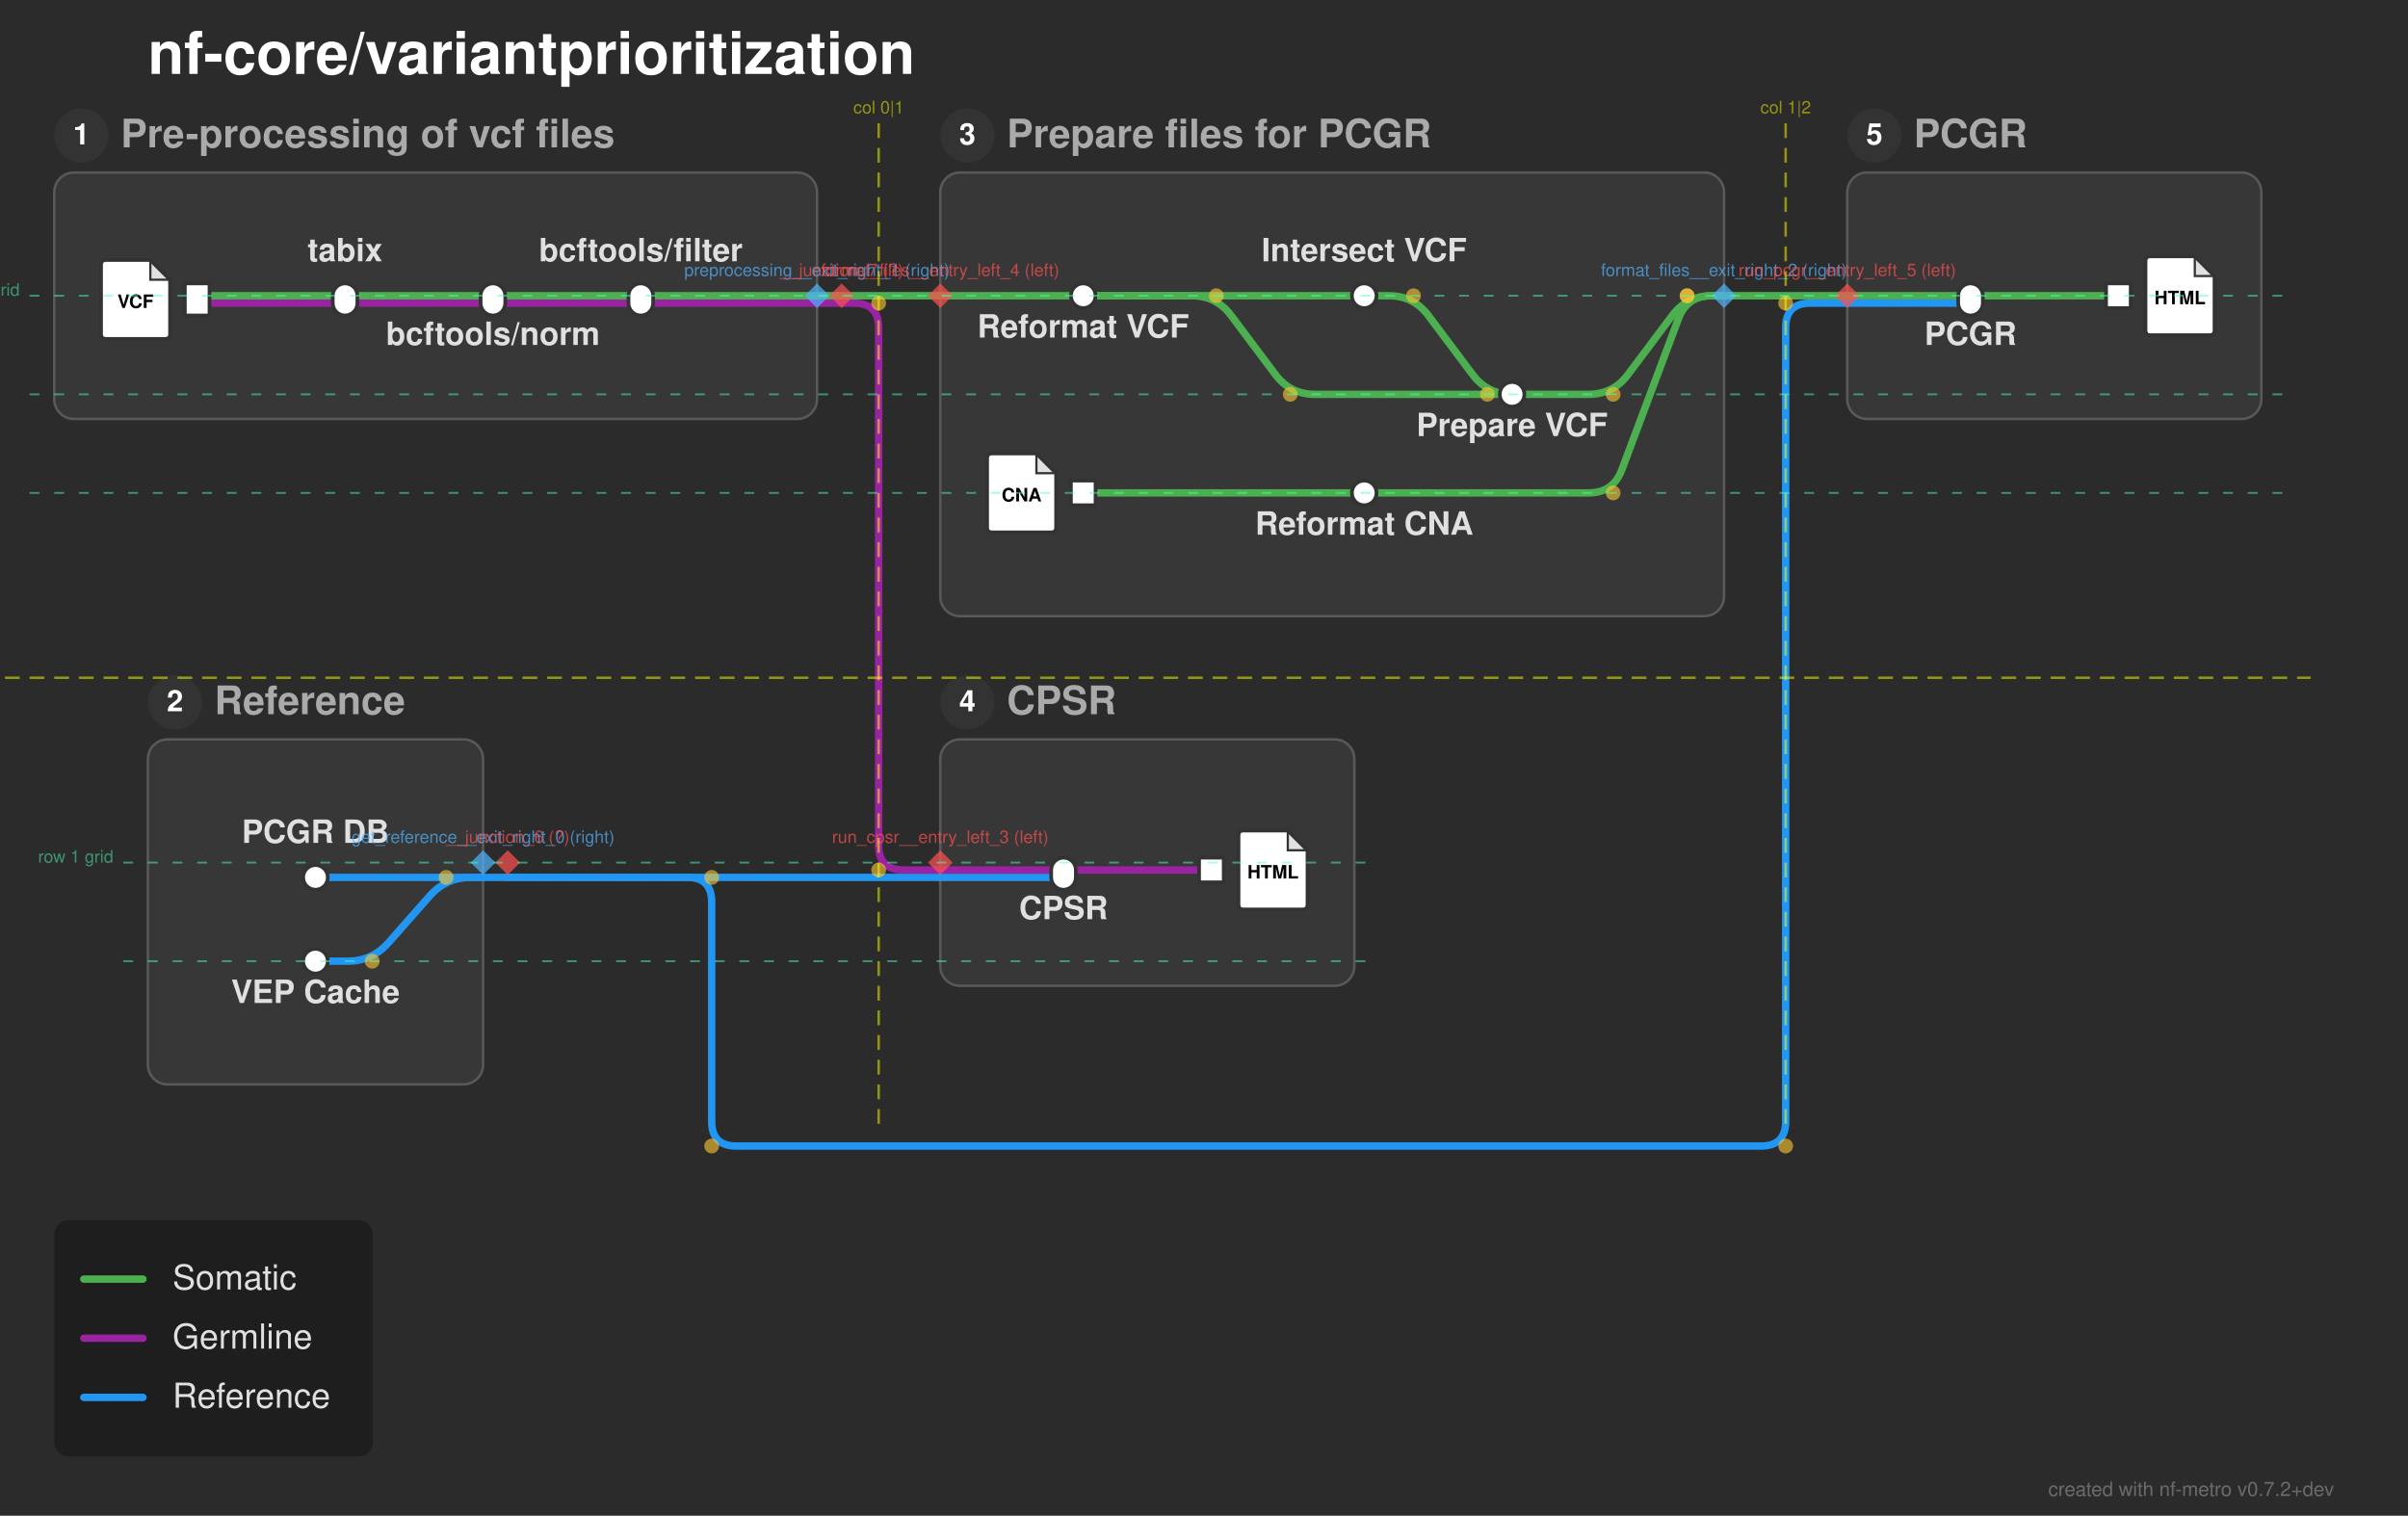
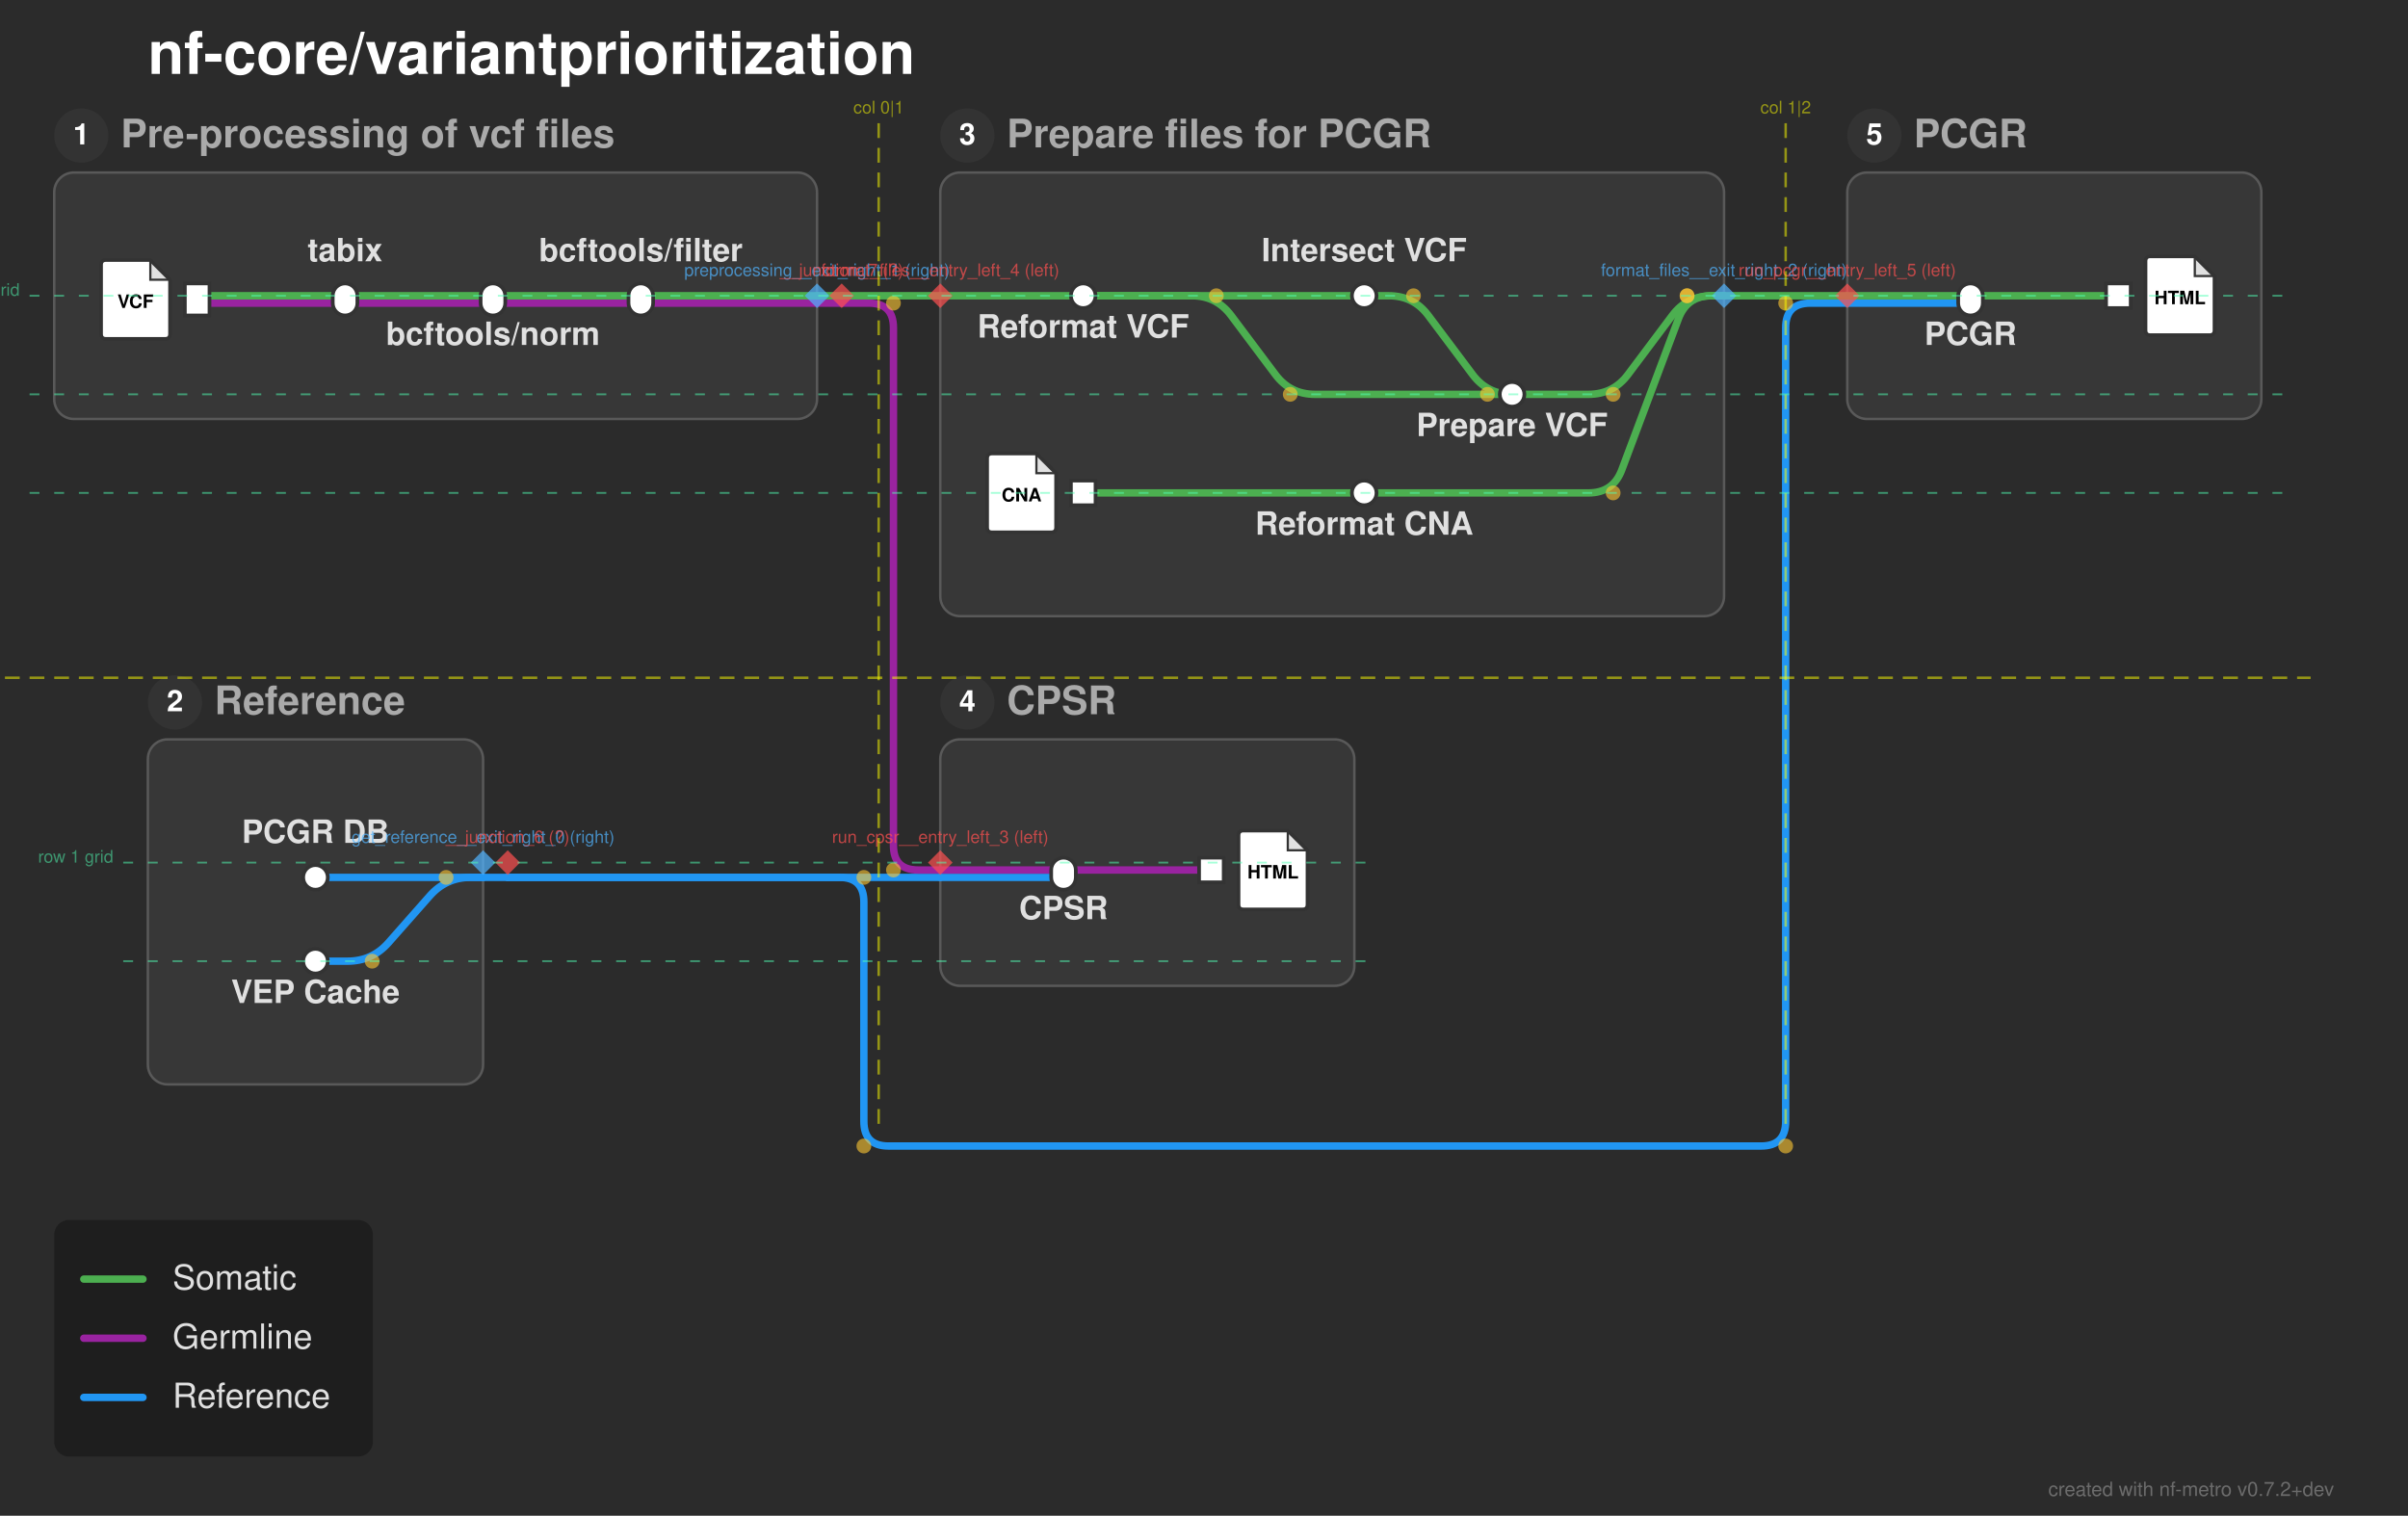
<svg xmlns="http://www.w3.org/2000/svg" width="977" height="615" viewBox="0 0 977 615">
  <defs>
</defs>
  <rect x="0" y="0" width="977" height="615" fill="#2b2b2b" />
  <text x="60.0" y="30.0" font-size="24.0" fill="#ffffff" font-family="'Helvetica Neue', Helvetica, Arial, sans-serif" font-weight="bold" class="nf-metro-title">nf-core/variantprioritization</text>
  <rect x="22.0" y="70.0" width="309.5" height="100.0" rx="8" ry="8" fill="#373737" stroke="#595959" stroke-width="1.0" class="nf-metro-section-box" data-section-id="preprocessing" data-section-lines="germline,somatic" />
  <circle cx="33.0" cy="55.0" r="11" fill="#333333" class="nf-metro-section-num-circle" data-section-id="preprocessing" />
  <text x="33.0" y="55.0" font-size="12" fill="#ffffff" font-family="'Helvetica Neue', Helvetica, Arial, sans-serif" font-weight="bold" text-anchor="middle" dy="0.3em" data-section-id="preprocessing">1</text>
  <text x="49.0" y="55.0" font-size="16.0" fill="#aaaaaa" font-family="'Helvetica Neue', Helvetica, Arial, sans-serif" font-weight="bold" dy="0.3em" class="nf-metro-section-label" data-section-id="preprocessing">Pre-processing of vcf files</text>
  <rect x="381.5" y="70.0" width="318.0" height="180.0" rx="8" ry="8" fill="#373737" stroke="#595959" stroke-width="1.0" class="nf-metro-section-box" data-section-id="format_files" data-section-lines="somatic" />
  <circle cx="392.5" cy="55.0" r="11" fill="#333333" class="nf-metro-section-num-circle" data-section-id="format_files" />
  <text x="392.5" y="55.0" font-size="12" fill="#ffffff" font-family="'Helvetica Neue', Helvetica, Arial, sans-serif" font-weight="bold" text-anchor="middle" dy="0.3em" data-section-id="format_files">3</text>
  <text x="408.5" y="55.0" font-size="16.0" fill="#aaaaaa" font-family="'Helvetica Neue', Helvetica, Arial, sans-serif" font-weight="bold" dy="0.3em" class="nf-metro-section-label" data-section-id="format_files">Prepare files for PCGR</text>
  <rect x="60.0" y="300.0" width="136.0" height="140.0" rx="8" ry="8" fill="#373737" stroke="#595959" stroke-width="1.0" class="nf-metro-section-box" data-section-id="get_reference" data-section-lines="reference" />
  <circle cx="71.0" cy="285.0" r="11" fill="#333333" class="nf-metro-section-num-circle" data-section-id="get_reference" />
  <text x="71.0" y="285.0" font-size="12" fill="#ffffff" font-family="'Helvetica Neue', Helvetica, Arial, sans-serif" font-weight="bold" text-anchor="middle" dy="0.3em" data-section-id="get_reference">2</text>
  <text x="87.0" y="285.0" font-size="16.0" fill="#aaaaaa" font-family="'Helvetica Neue', Helvetica, Arial, sans-serif" font-weight="bold" dy="0.3em" class="nf-metro-section-label" data-section-id="get_reference">Reference</text>
  <rect x="749.5" y="70.0" width="168.0" height="100.0" rx="8" ry="8" fill="#373737" stroke="#595959" stroke-width="1.0" class="nf-metro-section-box" data-section-id="run_pcgr" data-section-lines="reference,somatic" />
  <circle cx="760.5" cy="55.0" r="11" fill="#333333" class="nf-metro-section-num-circle" data-section-id="run_pcgr" />
  <text x="760.5" y="55.0" font-size="12" fill="#ffffff" font-family="'Helvetica Neue', Helvetica, Arial, sans-serif" font-weight="bold" text-anchor="middle" dy="0.3em" data-section-id="run_pcgr">5</text>
  <text x="776.5" y="55.0" font-size="16.0" fill="#aaaaaa" font-family="'Helvetica Neue', Helvetica, Arial, sans-serif" font-weight="bold" dy="0.3em" class="nf-metro-section-label" data-section-id="run_pcgr">PCGR</text>
  <rect x="381.5" y="300.0" width="168.0" height="100.0" rx="8" ry="8" fill="#373737" stroke="#595959" stroke-width="1.0" class="nf-metro-section-box" data-section-id="run_cpsr" data-section-lines="germline,reference" />
  <circle cx="392.5" cy="285.0" r="11" fill="#333333" class="nf-metro-section-num-circle" data-section-id="run_cpsr" />
  <text x="392.5" y="285.0" font-size="12" fill="#ffffff" font-family="'Helvetica Neue', Helvetica, Arial, sans-serif" font-weight="bold" text-anchor="middle" dy="0.3em" data-section-id="run_cpsr">4</text>
  <text x="408.5" y="285.0" font-size="16.0" fill="#aaaaaa" font-family="'Helvetica Neue', Helvetica, Arial, sans-serif" font-weight="bold" dy="0.3em" class="nf-metro-section-label" data-section-id="run_cpsr">CPSR</text>
  <path d="M128.0,356.0 L196.0,356.0" stroke="#2196F3" stroke-width="3.0" stroke-linecap="round" class="metro-line-reference" data-line-id="reference" />
  <path d="M381.5,356.0 L431.5,356.0" stroke="#2196F3" stroke-width="3.0" stroke-linecap="round" class="metro-line-reference" data-line-id="reference" />
  <path d="M128.0,390.0 L141.0,390.0 Q151.0,390.0,157.616,382.502 L174.384,363.498 Q181.0,356.0,191.0,356.0 L196.0,356.0" stroke="#2196F3" stroke-width="3.0" fill="none" stroke-linecap="round" stroke-linejoin="round" class="metro-line-reference" data-line-id="reference" />
  <path d="M749.5,123.0 L799.5,123.0" stroke="#2196F3" stroke-width="3.0" stroke-linecap="round" class="metro-line-reference" data-line-id="reference" />
  <path d="M196.0,356.0 L206.0,356.0" stroke="#2196F3" stroke-width="3.0" stroke-linecap="round" class="metro-line-reference" data-line-id="reference" />
  <path d="M206.0,356.0 L381.5,356.0" stroke="#2196F3" stroke-width="3.0" stroke-linecap="round" class="metro-line-reference" data-line-id="reference" />
-   <path d="M206.0,356.0 L278.75,356.0 Q288.75,356.0,288.75,366.0 L288.75,455.0 Q288.75,465.0,298.75,465.0 L714.5,465.0 Q724.5,465.0,724.5,455.0 L724.5,133.0 Q724.5,123.0,734.5,123.0 L749.5,123.0" stroke="#2196F3" stroke-width="3.0" fill="none" stroke-linecap="round" stroke-linejoin="round" class="metro-line-reference" data-line-id="reference" />
+   <path d="M206.0,356.0 L340.5,356.0 Q350.5,356.0,350.5,366.0 L350.5,455.0 Q350.5,465.0,360.5,465.0 L714.5,465.0 Q724.5,465.0,724.5,455.0 L724.5,133.0 Q724.5,123.0,734.5,123.0 L749.5,123.0" stroke="#2196F3" stroke-width="3.0" fill="none" stroke-linecap="round" stroke-linejoin="round" class="metro-line-reference" data-line-id="reference" />
  <path d="M80.0,123.0 L140.0,123.0" stroke="#9923A0" stroke-width="3.0" stroke-linecap="round" class="metro-line-germline" data-line-id="germline" />
  <path d="M140.0,123.0 L200.0,123.0" stroke="#9923A0" stroke-width="3.0" stroke-linecap="round" class="metro-line-germline" data-line-id="germline" />
  <path d="M200.0,123.0 L260.0,123.0" stroke="#9923A0" stroke-width="3.0" stroke-linecap="round" class="metro-line-germline" data-line-id="germline" />
  <path d="M431.5,353.0 L491.5,353.0" stroke="#9923A0" stroke-width="3.0" stroke-linecap="round" class="metro-line-germline" data-line-id="germline" />
  <path d="M260.0,123.0 L331.5,123.0" stroke="#9923A0" stroke-width="3.0" stroke-linecap="round" class="metro-line-germline" data-line-id="germline" />
  <path d="M381.5,353.0 L431.5,353.0" stroke="#9923A0" stroke-width="3.0" stroke-linecap="round" class="metro-line-germline" data-line-id="germline" />
  <path d="M331.5,123.0 L341.5,123.0" stroke="#9923A0" stroke-width="3.0" stroke-linecap="round" class="metro-line-germline" data-line-id="germline" />
-   <path d="M341.5,123.0 L346.5,123.0 Q356.5,123.0,356.5,133.0 L356.5,343.0 Q356.5,353.0,366.5,353.0 L381.5,353.0" stroke="#9923A0" stroke-width="3.0" fill="none" stroke-linecap="round" stroke-linejoin="round" class="metro-line-germline" data-line-id="germline" />
+   <path d="M341.5,123.0 L352.5,123.0 Q362.5,123.0,362.5,133.0 L362.5,343.0 Q362.5,353.0,372.5,353.0 L381.5,353.0" stroke="#9923A0" stroke-width="3.0" fill="none" stroke-linecap="round" stroke-linejoin="round" class="metro-line-germline" data-line-id="germline" />
  <path d="M80.0,120.0 L140.0,120.0" stroke="#4CAF50" stroke-width="3.0" stroke-linecap="round" class="metro-line-somatic" data-line-id="somatic" />
  <path d="M140.0,120.0 L200.0,120.0" stroke="#4CAF50" stroke-width="3.0" stroke-linecap="round" class="metro-line-somatic" data-line-id="somatic" />
  <path d="M200.0,120.0 L260.0,120.0" stroke="#4CAF50" stroke-width="3.0" stroke-linecap="round" class="metro-line-somatic" data-line-id="somatic" />
  <path d="M439.5,120.0 L553.5,120.0" stroke="#4CAF50" stroke-width="3.0" stroke-linecap="round" class="metro-line-somatic" data-line-id="somatic" />
  <path d="M439.5,120.0 L483.5,120.0 Q493.5,120.0,499.5,128.0 L517.5,152.0 Q523.5,160.0,533.5,160.0 L613.5,160.0" stroke="#4CAF50" stroke-width="3.0" fill="none" stroke-linecap="round" stroke-linejoin="round" class="metro-line-somatic" data-line-id="somatic" />
  <path d="M553.5,120.0 L563.5,120.0 Q573.5,120.0,579.5,128.0 L597.5,152.0 Q603.5,160.0,613.5,160.0 L613.5,160.0" stroke="#4CAF50" stroke-width="3.0" fill="none" stroke-linecap="round" stroke-linejoin="round" class="metro-line-somatic" data-line-id="somatic" />
  <path d="M439.5,200.0 L553.5,200.0" stroke="#4CAF50" stroke-width="3.0" stroke-linecap="round" class="metro-line-somatic" data-line-id="somatic" />
  <path d="M799.5,120.0 L859.5,120.0" stroke="#4CAF50" stroke-width="3.0" stroke-linecap="round" class="metro-line-somatic" data-line-id="somatic" />
  <path d="M260.0,120.0 L331.5,120.0" stroke="#4CAF50" stroke-width="3.0" stroke-linecap="round" class="metro-line-somatic" data-line-id="somatic" />
  <path d="M381.5,120.0 L439.5,120.0" stroke="#4CAF50" stroke-width="3.0" stroke-linecap="round" class="metro-line-somatic" data-line-id="somatic" />
  <path d="M553.5,200.0 L644.5,200.0 Q654.5,200.0,658.011,190.637 L680.989,129.363 Q684.5,120.0,694.5,120.0 L699.5,120.0" stroke="#4CAF50" stroke-width="3.0" fill="none" stroke-linecap="round" stroke-linejoin="round" class="metro-line-somatic" data-line-id="somatic" />
  <path d="M749.5,120.0 L799.5,120.0" stroke="#4CAF50" stroke-width="3.0" stroke-linecap="round" class="metro-line-somatic" data-line-id="somatic" />
  <path d="M613.5,160.0 L644.5,160.0 Q654.5,160.0,660.5,152.0 L678.5,128.0 Q684.5,120.0,694.5,120.0 L699.5,120.0" stroke="#4CAF50" stroke-width="3.0" fill="none" stroke-linecap="round" stroke-linejoin="round" class="metro-line-somatic" data-line-id="somatic" />
  <path d="M331.5,120.0 L341.5,120.0" stroke="#4CAF50" stroke-width="3.0" stroke-linecap="round" class="metro-line-somatic" data-line-id="somatic" />
  <path d="M341.5,120.0 L381.5,120.0" stroke="#4CAF50" stroke-width="3.0" stroke-linecap="round" class="metro-line-somatic" data-line-id="somatic" />
  <path d="M699.5,120.0 L749.5,120.0" stroke="#4CAF50" stroke-width="3.0" stroke-linecap="round" class="metro-line-somatic" data-line-id="somatic" />
  <rect x="75.0" y="115.0" width="10.0" height="13.0" fill="#ffffff" stroke="#333333" stroke-width="1.5" class="nf-metro-station" data-station-id="vcf_in" data-station-lines="germline,somatic" data-station-label="vcf_in" data-section-id="preprocessing" data-section-name="Pre-processing of vcf files" />
  <g data-station-id="vcf_in">
    <path d="M43.0,105.5 L61.0,105.5 L69.0,113.5 L69.0,135.5 Q69.0,137.5,67.0,137.5 L43.0,137.5 Q41.0,137.5,41.0,135.5 L41.0,107.5 Q41.0,105.5,43.0,105.5 Z" fill="#ffffff" stroke="#333333" stroke-width="1.5" stroke-linejoin="round" />
    <path d="M61.0,105.5 L61.0,113.5 L69.0,113.5 Z" fill="#333333" opacity="0.15" stroke="none" />
    <path d="M61.0,105.5 L61.0,113.5 L69.0,113.5" fill="none" stroke="#333333" stroke-width="0.9" />
    <text x="55.0" y="122.7" font-size="7.5" fill="#000000" font-family="'Helvetica Neue', Helvetica, Arial, sans-serif" font-weight="bold" text-anchor="middle" dy="0.3em">VCF</text>
  </g>
  <rect x="135.0" y="115.0" width="10.0" height="13.0" rx="5.0" ry="5.0" fill="#ffffff" stroke="#333333" stroke-width="1.5" class="nf-metro-station" data-station-id="tabix" data-station-lines="germline,somatic" data-station-label="tabix" data-section-id="preprocessing" data-section-name="Pre-processing of vcf files" />
  <rect x="195.0" y="115.0" width="10.0" height="13.0" rx="5.0" ry="5.0" fill="#ffffff" stroke="#333333" stroke-width="1.5" class="nf-metro-station" data-station-id="bcftools_norm" data-station-lines="germline,somatic" data-station-label="bcftools/norm" data-section-id="preprocessing" data-section-name="Pre-processing of vcf files" />
  <rect x="255.0" y="115.0" width="10.0" height="13.0" rx="5.0" ry="5.0" fill="#ffffff" stroke="#333333" stroke-width="1.5" class="nf-metro-station" data-station-id="bcftools_filter" data-station-lines="germline,somatic" data-station-label="bcftools/filter" data-section-id="preprocessing" data-section-name="Pre-processing of vcf files" />
  <rect x="434.5" y="115.0" width="10.0" height="10.0" rx="5.0" ry="5.0" fill="#ffffff" stroke="#333333" stroke-width="1.5" class="nf-metro-station" data-station-id="reformat_vcf" data-station-lines="somatic" data-station-label="Reformat VCF" data-section-id="format_files" data-section-name="Prepare files for PCGR" />
  <rect x="548.5" y="115.0" width="10.0" height="10.0" rx="5.0" ry="5.0" fill="#ffffff" stroke="#333333" stroke-width="1.5" class="nf-metro-station" data-station-id="intersect" data-station-lines="somatic" data-station-label="Intersect VCF" data-section-id="format_files" data-section-name="Prepare files for PCGR" />
  <rect x="608.5" y="155.0" width="10.0" height="10.0" rx="5.0" ry="5.0" fill="#ffffff" stroke="#333333" stroke-width="1.5" class="nf-metro-station" data-station-id="prepare_pcgr" data-station-lines="somatic" data-station-label="Prepare VCF" data-section-id="format_files" data-section-name="Prepare files for PCGR" />
  <rect x="434.5" y="195.0" width="10.0" height="10.0" fill="#ffffff" stroke="#333333" stroke-width="1.5" class="nf-metro-station" data-station-id="cna_in" data-station-lines="somatic" data-station-label="cna_in" data-section-id="format_files" data-section-name="Prepare files for PCGR" />
  <g data-station-id="cna_in">
    <path d="M402.5,184.0 L420.5,184.0 L428.5,192.0 L428.5,214.0 Q428.5,216.0,426.5,216.0 L402.5,216.0 Q400.5,216.0,400.5,214.0 L400.5,186.0 Q400.5,184.0,402.5,184.0 Z" fill="#ffffff" stroke="#333333" stroke-width="1.5" stroke-linejoin="round" />
    <path d="M420.5,184.0 L420.5,192.0 L428.5,192.0 Z" fill="#333333" opacity="0.15" stroke="none" />
    <path d="M420.5,184.0 L420.5,192.0 L428.5,192.0" fill="none" stroke="#333333" stroke-width="0.9" />
    <text x="414.5" y="201.2" font-size="7.5" fill="#000000" font-family="'Helvetica Neue', Helvetica, Arial, sans-serif" font-weight="bold" text-anchor="middle" dy="0.3em">CNA</text>
  </g>
  <rect x="548.5" y="195.0" width="10.0" height="10.0" rx="5.0" ry="5.0" fill="#ffffff" stroke="#333333" stroke-width="1.5" class="nf-metro-station" data-station-id="reformat_cna" data-station-lines="somatic" data-station-label="Reformat CNA" data-section-id="format_files" data-section-name="Prepare files for PCGR" />
  <rect x="123.0" y="351.0" width="10.0" height="10.0" rx="5.0" ry="5.0" fill="#ffffff" stroke="#333333" stroke-width="1.5" class="nf-metro-station" data-station-id="get_pcgr" data-station-lines="reference" data-station-label="PCGR DB" data-section-id="get_reference" data-section-name="Reference" />
  <rect x="123.0" y="385.0" width="10.0" height="10.0" rx="5.0" ry="5.0" fill="#ffffff" stroke="#333333" stroke-width="1.5" class="nf-metro-station" data-station-id="get_vep" data-station-lines="reference" data-station-label="VEP Cache" data-section-id="get_reference" data-section-name="Reference" />
  <rect x="794.5" y="115.0" width="10.0" height="13.0" rx="5.0" ry="5.0" fill="#ffffff" stroke="#333333" stroke-width="1.5" class="nf-metro-station" data-station-id="pcgr" data-station-lines="reference,somatic" data-station-label="PCGR" data-section-id="run_pcgr" data-section-name="PCGR" />
  <rect x="854.5" y="115.0" width="10.0" height="10.0" fill="#ffffff" stroke="#333333" stroke-width="1.5" class="nf-metro-station" data-station-id="report_pcgr" data-station-lines="somatic" data-station-label="report_pcgr" data-section-id="run_pcgr" data-section-name="PCGR" />
  <g data-station-id="report_pcgr">
    <path d="M872.5,104.0 L890.5,104.0 L898.5,112.0 L898.5,134.0 Q898.5,136.0,896.5,136.0 L872.5,136.0 Q870.5,136.0,870.5,134.0 L870.5,106.0 Q870.5,104.0,872.5,104.0 Z" fill="#ffffff" stroke="#333333" stroke-width="1.5" stroke-linejoin="round" />
    <path d="M890.5,104.0 L890.5,112.0 L898.5,112.0 Z" fill="#333333" opacity="0.15" stroke="none" />
    <path d="M890.5,104.0 L890.5,112.0 L898.5,112.0" fill="none" stroke="#333333" stroke-width="0.9" />
    <text x="884.5" y="121.2" font-size="7.5" fill="#000000" font-family="'Helvetica Neue', Helvetica, Arial, sans-serif" font-weight="bold" text-anchor="middle" dy="0.3em">HTML</text>
  </g>
  <rect x="426.5" y="348.0" width="10.0" height="13.0" rx="5.0" ry="5.0" fill="#ffffff" stroke="#333333" stroke-width="1.5" class="nf-metro-station" data-station-id="cpsr" data-station-lines="germline,reference" data-station-label="CPSR" data-section-id="run_cpsr" data-section-name="CPSR" />
  <rect x="486.5" y="348.0" width="10.0" height="10.0" fill="#ffffff" stroke="#333333" stroke-width="1.5" class="nf-metro-station" data-station-id="report_cpsr" data-station-lines="germline" data-station-label="report_cpsr" data-section-id="run_cpsr" data-section-name="CPSR" />
  <g data-station-id="report_cpsr">
    <path d="M504.5,337.0 L522.5,337.0 L530.5,345.0 L530.5,367.0 Q530.5,369.0,528.5,369.0 L504.5,369.0 Q502.5,369.0,502.5,367.0 L502.5,339.0 Q502.5,337.0,504.5,337.0 Z" fill="#ffffff" stroke="#333333" stroke-width="1.5" stroke-linejoin="round" />
    <path d="M522.5,337.0 L522.5,345.0 L530.5,345.0 Z" fill="#333333" opacity="0.15" stroke="none" />
    <path d="M522.5,337.0 L522.5,345.0 L530.5,345.0" fill="none" stroke="#333333" stroke-width="0.9" />
    <text x="516.5" y="354.2" font-size="7.5" fill="#000000" font-family="'Helvetica Neue', Helvetica, Arial, sans-serif" font-weight="bold" text-anchor="middle" dy="0.3em">HTML</text>
  </g>
  <text x="439.5" y="131.0" font-size="13.0" fill="#e0e0e0" font-family="'Helvetica Neue', Helvetica, Arial, sans-serif" font-weight="bold" text-anchor="middle" dominant-baseline="hanging" data-station-id="reformat_vcf" class="nf-metro-station-label">Reformat VCF</text>
  <text x="799.5" y="134.0" font-size="13.0" fill="#e0e0e0" font-family="'Helvetica Neue', Helvetica, Arial, sans-serif" font-weight="bold" text-anchor="middle" dominant-baseline="hanging" data-station-id="pcgr" class="nf-metro-station-label">PCGR</text>
  <text x="431.5" y="367.0" font-size="13.0" fill="#e0e0e0" font-family="'Helvetica Neue', Helvetica, Arial, sans-serif" font-weight="bold" text-anchor="middle" dominant-baseline="hanging" data-station-id="cpsr" class="nf-metro-station-label">CPSR</text>
  <text x="128.0" y="342.0" font-size="13.0" fill="#e0e0e0" font-family="'Helvetica Neue', Helvetica, Arial, sans-serif" font-weight="bold" text-anchor="middle" dominant-baseline="auto" data-station-id="get_pcgr" class="nf-metro-station-label">PCGR DB</text>
  <text x="128.0" y="401.0" font-size="13.0" fill="#e0e0e0" font-family="'Helvetica Neue', Helvetica, Arial, sans-serif" font-weight="bold" text-anchor="middle" dominant-baseline="hanging" data-station-id="get_vep" class="nf-metro-station-label">VEP Cache</text>
  <text x="553.5" y="106.0" font-size="13.0" fill="#e0e0e0" font-family="'Helvetica Neue', Helvetica, Arial, sans-serif" font-weight="bold" text-anchor="middle" dominant-baseline="auto" data-station-id="intersect" class="nf-metro-station-label">Intersect VCF</text>
  <text x="140.0" y="106.0" font-size="13.0" fill="#e0e0e0" font-family="'Helvetica Neue', Helvetica, Arial, sans-serif" font-weight="bold" text-anchor="middle" dominant-baseline="auto" data-station-id="tabix" class="nf-metro-station-label">tabix</text>
  <text x="553.5" y="211.0" font-size="13.0" fill="#e0e0e0" font-family="'Helvetica Neue', Helvetica, Arial, sans-serif" font-weight="bold" text-anchor="middle" dominant-baseline="hanging" data-station-id="reformat_cna" class="nf-metro-station-label">Reformat CNA</text>
  <text x="200.0" y="134.0" font-size="13.0" fill="#e0e0e0" font-family="'Helvetica Neue', Helvetica, Arial, sans-serif" font-weight="bold" text-anchor="middle" dominant-baseline="hanging" data-station-id="bcftools_norm" class="nf-metro-station-label">bcftools/norm</text>
  <text x="613.5" y="171.0" font-size="13.0" fill="#e0e0e0" font-family="'Helvetica Neue', Helvetica, Arial, sans-serif" font-weight="bold" text-anchor="middle" dominant-baseline="hanging" data-station-id="prepare_pcgr" class="nf-metro-station-label">Prepare VCF</text>
  <text x="260.0" y="106.0" font-size="13.0" fill="#e0e0e0" font-family="'Helvetica Neue', Helvetica, Arial, sans-serif" font-weight="bold" text-anchor="middle" dominant-baseline="auto" data-station-id="bcftools_filter" class="nf-metro-station-label">bcftools/filter</text>
  <circle cx="493.5" cy="120.0" r="3.0" fill="rgba(255, 200, 50, 0.6)" />
  <circle cx="523.5" cy="160.0" r="3.0" fill="rgba(255, 200, 50, 0.6)" />
  <circle cx="573.5" cy="120.0" r="3.0" fill="rgba(255, 200, 50, 0.6)" />
  <circle cx="603.5" cy="160.0" r="3.0" fill="rgba(255, 200, 50, 0.6)" />
  <circle cx="151.0" cy="390.0" r="3.0" fill="rgba(255, 200, 50, 0.6)" />
  <circle cx="181.0" cy="356.0" r="3.0" fill="rgba(255, 200, 50, 0.6)" />
  <circle cx="654.5" cy="200.0" r="3.0" fill="rgba(255, 200, 50, 0.6)" />
  <circle cx="684.5" cy="120.0" r="3.0" fill="rgba(255, 200, 50, 0.6)" />
  <circle cx="654.5" cy="160.0" r="3.0" fill="rgba(255, 200, 50, 0.6)" />
  <circle cx="684.5" cy="120.0" r="3.0" fill="rgba(255, 200, 50, 0.6)" />
-   <circle cx="288.75" cy="356.0" r="3.0" fill="rgba(255, 200, 50, 0.6)" />
-   <circle cx="288.75" cy="465.0" r="3.0" fill="rgba(255, 200, 50, 0.6)" />
+   <circle cx="350.5" cy="356.0" r="3.0" fill="rgba(255, 200, 50, 0.6)" />
+   <circle cx="350.5" cy="465.0" r="3.0" fill="rgba(255, 200, 50, 0.6)" />
  <circle cx="724.5" cy="465.0" r="3.0" fill="rgba(255, 200, 50, 0.6)" />
  <circle cx="724.5" cy="123.0" r="3.0" fill="rgba(255, 200, 50, 0.6)" />
-   <circle cx="356.5" cy="123.0" r="3.0" fill="rgba(255, 200, 50, 0.6)" />
-   <circle cx="356.5" cy="353.0" r="3.0" fill="rgba(255, 200, 50, 0.6)" />
+   <circle cx="362.5" cy="123.0" r="3.0" fill="rgba(255, 200, 50, 0.6)" />
+   <circle cx="362.5" cy="353.0" r="3.0" fill="rgba(255, 200, 50, 0.6)" />
  <path d="M196.0,345.0 L201.0,350.0 L196.0,355.0 L191.0,350.0 Z" fill="rgba(80, 180, 255, 0.7)" stroke="none" />
  <text x="196.0" y="342.0" font-size="7" fill="rgba(80, 180, 255, 0.7)" font-family="'Helvetica Neue', Helvetica, Arial, sans-serif" text-anchor="middle" dominant-baseline="auto">get_reference__exit_right_0 (right)</text>
  <path d="M331.5,115.0 L336.5,120.0 L331.5,125.0 L326.5,120.0 Z" fill="rgba(80, 180, 255, 0.7)" stroke="none" />
  <text x="331.5" y="112.0" font-size="7" fill="rgba(80, 180, 255, 0.7)" font-family="'Helvetica Neue', Helvetica, Arial, sans-serif" text-anchor="middle" dominant-baseline="auto">preprocessing__exit_right_1 (right)</text>
  <path d="M699.5,115.0 L704.5,120.0 L699.5,125.0 L694.5,120.0 Z" fill="rgba(80, 180, 255, 0.7)" stroke="none" />
  <text x="699.5" y="112.0" font-size="7" fill="rgba(80, 180, 255, 0.7)" font-family="'Helvetica Neue', Helvetica, Arial, sans-serif" text-anchor="middle" dominant-baseline="auto">format_files__exit_right_2 (right)</text>
  <path d="M381.5,345.0 L386.5,350.0 L381.5,355.0 L376.5,350.0 Z" fill="rgba(255, 80, 80, 0.7)" stroke="none" />
  <text x="381.5" y="342.0" font-size="7" fill="rgba(255, 80, 80, 0.7)" font-family="'Helvetica Neue', Helvetica, Arial, sans-serif" text-anchor="middle" dominant-baseline="auto">run_cpsr__entry_left_3 (left)</text>
  <path d="M381.5,115.0 L386.5,120.0 L381.5,125.0 L376.5,120.0 Z" fill="rgba(255, 80, 80, 0.7)" stroke="none" />
  <text x="381.5" y="112.0" font-size="7" fill="rgba(255, 80, 80, 0.7)" font-family="'Helvetica Neue', Helvetica, Arial, sans-serif" text-anchor="middle" dominant-baseline="auto">format_files__entry_left_4 (left)</text>
  <path d="M749.5,115.0 L754.5,120.0 L749.5,125.0 L744.5,120.0 Z" fill="rgba(255, 80, 80, 0.7)" stroke="none" />
  <text x="749.5" y="112.0" font-size="7" fill="rgba(255, 80, 80, 0.7)" font-family="'Helvetica Neue', Helvetica, Arial, sans-serif" text-anchor="middle" dominant-baseline="auto">run_pcgr__entry_left_5 (left)</text>
  <path d="M206.0,345.0 L211.0,350.0 L206.0,355.0 L201.0,350.0 Z" fill="rgba(255, 80, 80, 0.7)" stroke="none" />
  <text x="206.0" y="342.0" font-size="7" fill="rgba(255, 80, 80, 0.7)" font-family="'Helvetica Neue', Helvetica, Arial, sans-serif" text-anchor="middle" dominant-baseline="auto">__junction_6 (?)</text>
  <path d="M341.5,115.0 L346.5,120.0 L341.5,125.0 L336.5,120.0 Z" fill="rgba(255, 80, 80, 0.7)" stroke="none" />
  <text x="341.5" y="112.0" font-size="7" fill="rgba(255, 80, 80, 0.7)" font-family="'Helvetica Neue', Helvetica, Arial, sans-serif" text-anchor="middle" dominant-baseline="auto">__junction_7 (?)</text>
  <path d="M356.5,50.0 L356.5,460.0" stroke="rgba(255, 255, 0, 0.5)" stroke-width="1" stroke-dasharray="6,4" />
  <text x="356.5" y="46.0" font-size="7" fill="rgba(255, 255, 0, 0.5)" font-family="'Helvetica Neue', Helvetica, Arial, sans-serif" text-anchor="middle">col 0|1</text>
  <path d="M724.5,50.0 L724.5,460.0" stroke="rgba(255, 255, 0, 0.5)" stroke-width="1" stroke-dasharray="6,4" />
  <text x="724.5" y="46.0" font-size="7" fill="rgba(255, 255, 0, 0.5)" font-family="'Helvetica Neue', Helvetica, Arial, sans-serif" text-anchor="middle">col 1|2</text>
  <path d="M2.0,275.0 L937.5,275.0" stroke="rgba(255, 255, 0, 0.5)" stroke-width="1" stroke-dasharray="6,4" />
  <text x="-2.0" y="275.0" font-size="7" fill="rgba(255, 255, 0, 0.5)" font-family="'Helvetica Neue', Helvetica, Arial, sans-serif" text-anchor="end">row 0|1</text>
  <path d="M12.0,120.0 L927.5,120.0" stroke="rgba(80, 255, 180, 0.5)" stroke-width="0.75" stroke-dasharray="4,6" />
  <text x="8.0" y="120.0" font-size="7" fill="rgba(80, 255, 180, 0.5)" font-family="'Helvetica Neue', Helvetica, Arial, sans-serif" text-anchor="end">row 0 grid</text>
  <path d="M12.0,160.0 L927.5,160.0" stroke="rgba(80, 255, 180, 0.5)" stroke-width="0.75" stroke-dasharray="4,6" />
  <path d="M12.0,200.0 L927.5,200.0" stroke="rgba(80, 255, 180, 0.5)" stroke-width="0.75" stroke-dasharray="4,6" />
  <path d="M50.0,350.0 L559.5,350.0" stroke="rgba(80, 255, 180, 0.5)" stroke-width="0.75" stroke-dasharray="4,6" />
  <text x="46.0" y="350.0" font-size="7" fill="rgba(80, 255, 180, 0.5)" font-family="'Helvetica Neue', Helvetica, Arial, sans-serif" text-anchor="end">row 1 grid</text>
  <path d="M50.0,390.0 L559.5,390.0" stroke="rgba(80, 255, 180, 0.5)" stroke-width="0.75" stroke-dasharray="4,6" />
  <rect x="22.0" y="495.0" width="129.3" height="96.0" rx="6" ry="6" fill="rgba(0, 0, 0, 0.3)" />
  <path d="M34.0,519.0 L58.0,519.0" stroke="#4CAF50" stroke-width="3.0" stroke-linecap="round" />
  <text x="70.0" y="519.0" font-size="14.0" fill="#e0e0e0" font-family="'Helvetica Neue', Helvetica, Arial, sans-serif" dy="0.3em">Somatic</text>
  <path d="M34.0,543.0 L58.0,543.0" stroke="#9923A0" stroke-width="3.0" stroke-linecap="round" />
  <text x="70.0" y="543.0" font-size="14.0" fill="#e0e0e0" font-family="'Helvetica Neue', Helvetica, Arial, sans-serif" dy="0.3em">Germline</text>
  <path d="M34.0,567.0 L58.0,567.0" stroke="#2196F3" stroke-width="3.0" stroke-linecap="round" />
  <text x="70.0" y="567.0" font-size="14.0" fill="#e0e0e0" font-family="'Helvetica Neue', Helvetica, Arial, sans-serif" dy="0.3em">Reference</text>
  <text x="947.0" y="607.0" font-size="8" fill="rgba(150, 150, 150, 0.6)" font-family="'Helvetica Neue', Helvetica, Arial, sans-serif" text-anchor="end">created with nf-metro v0.7.2+dev</text>
</svg>
